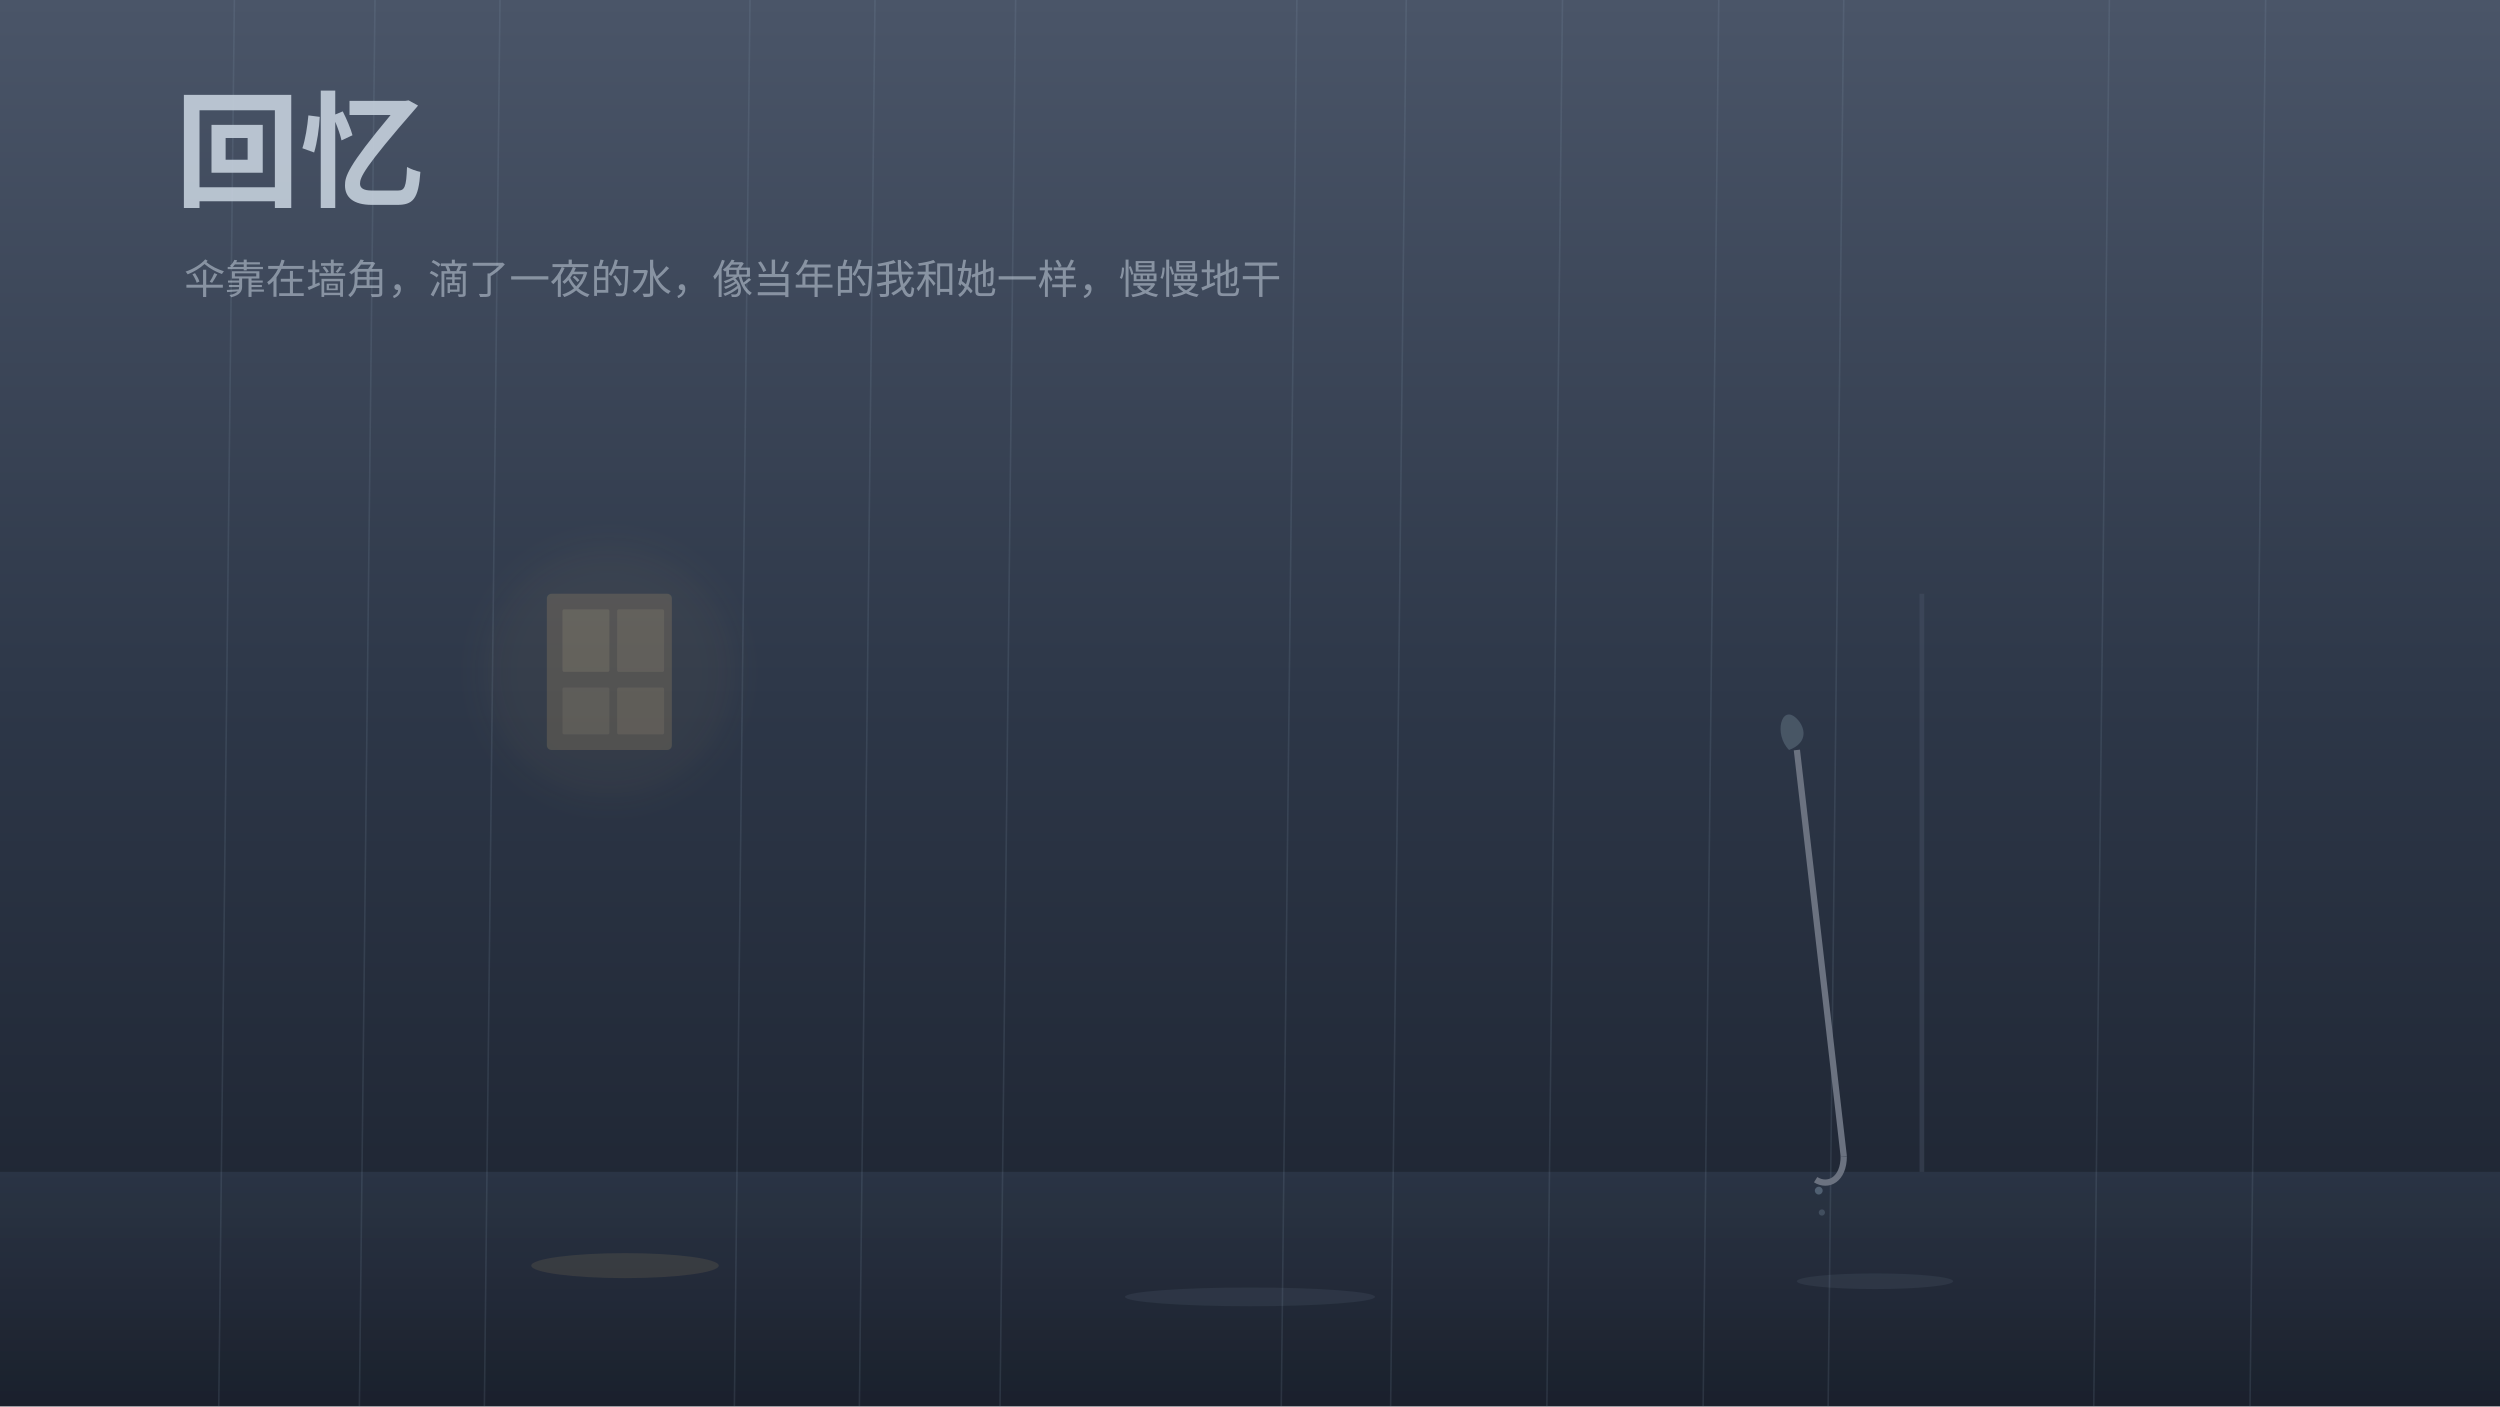
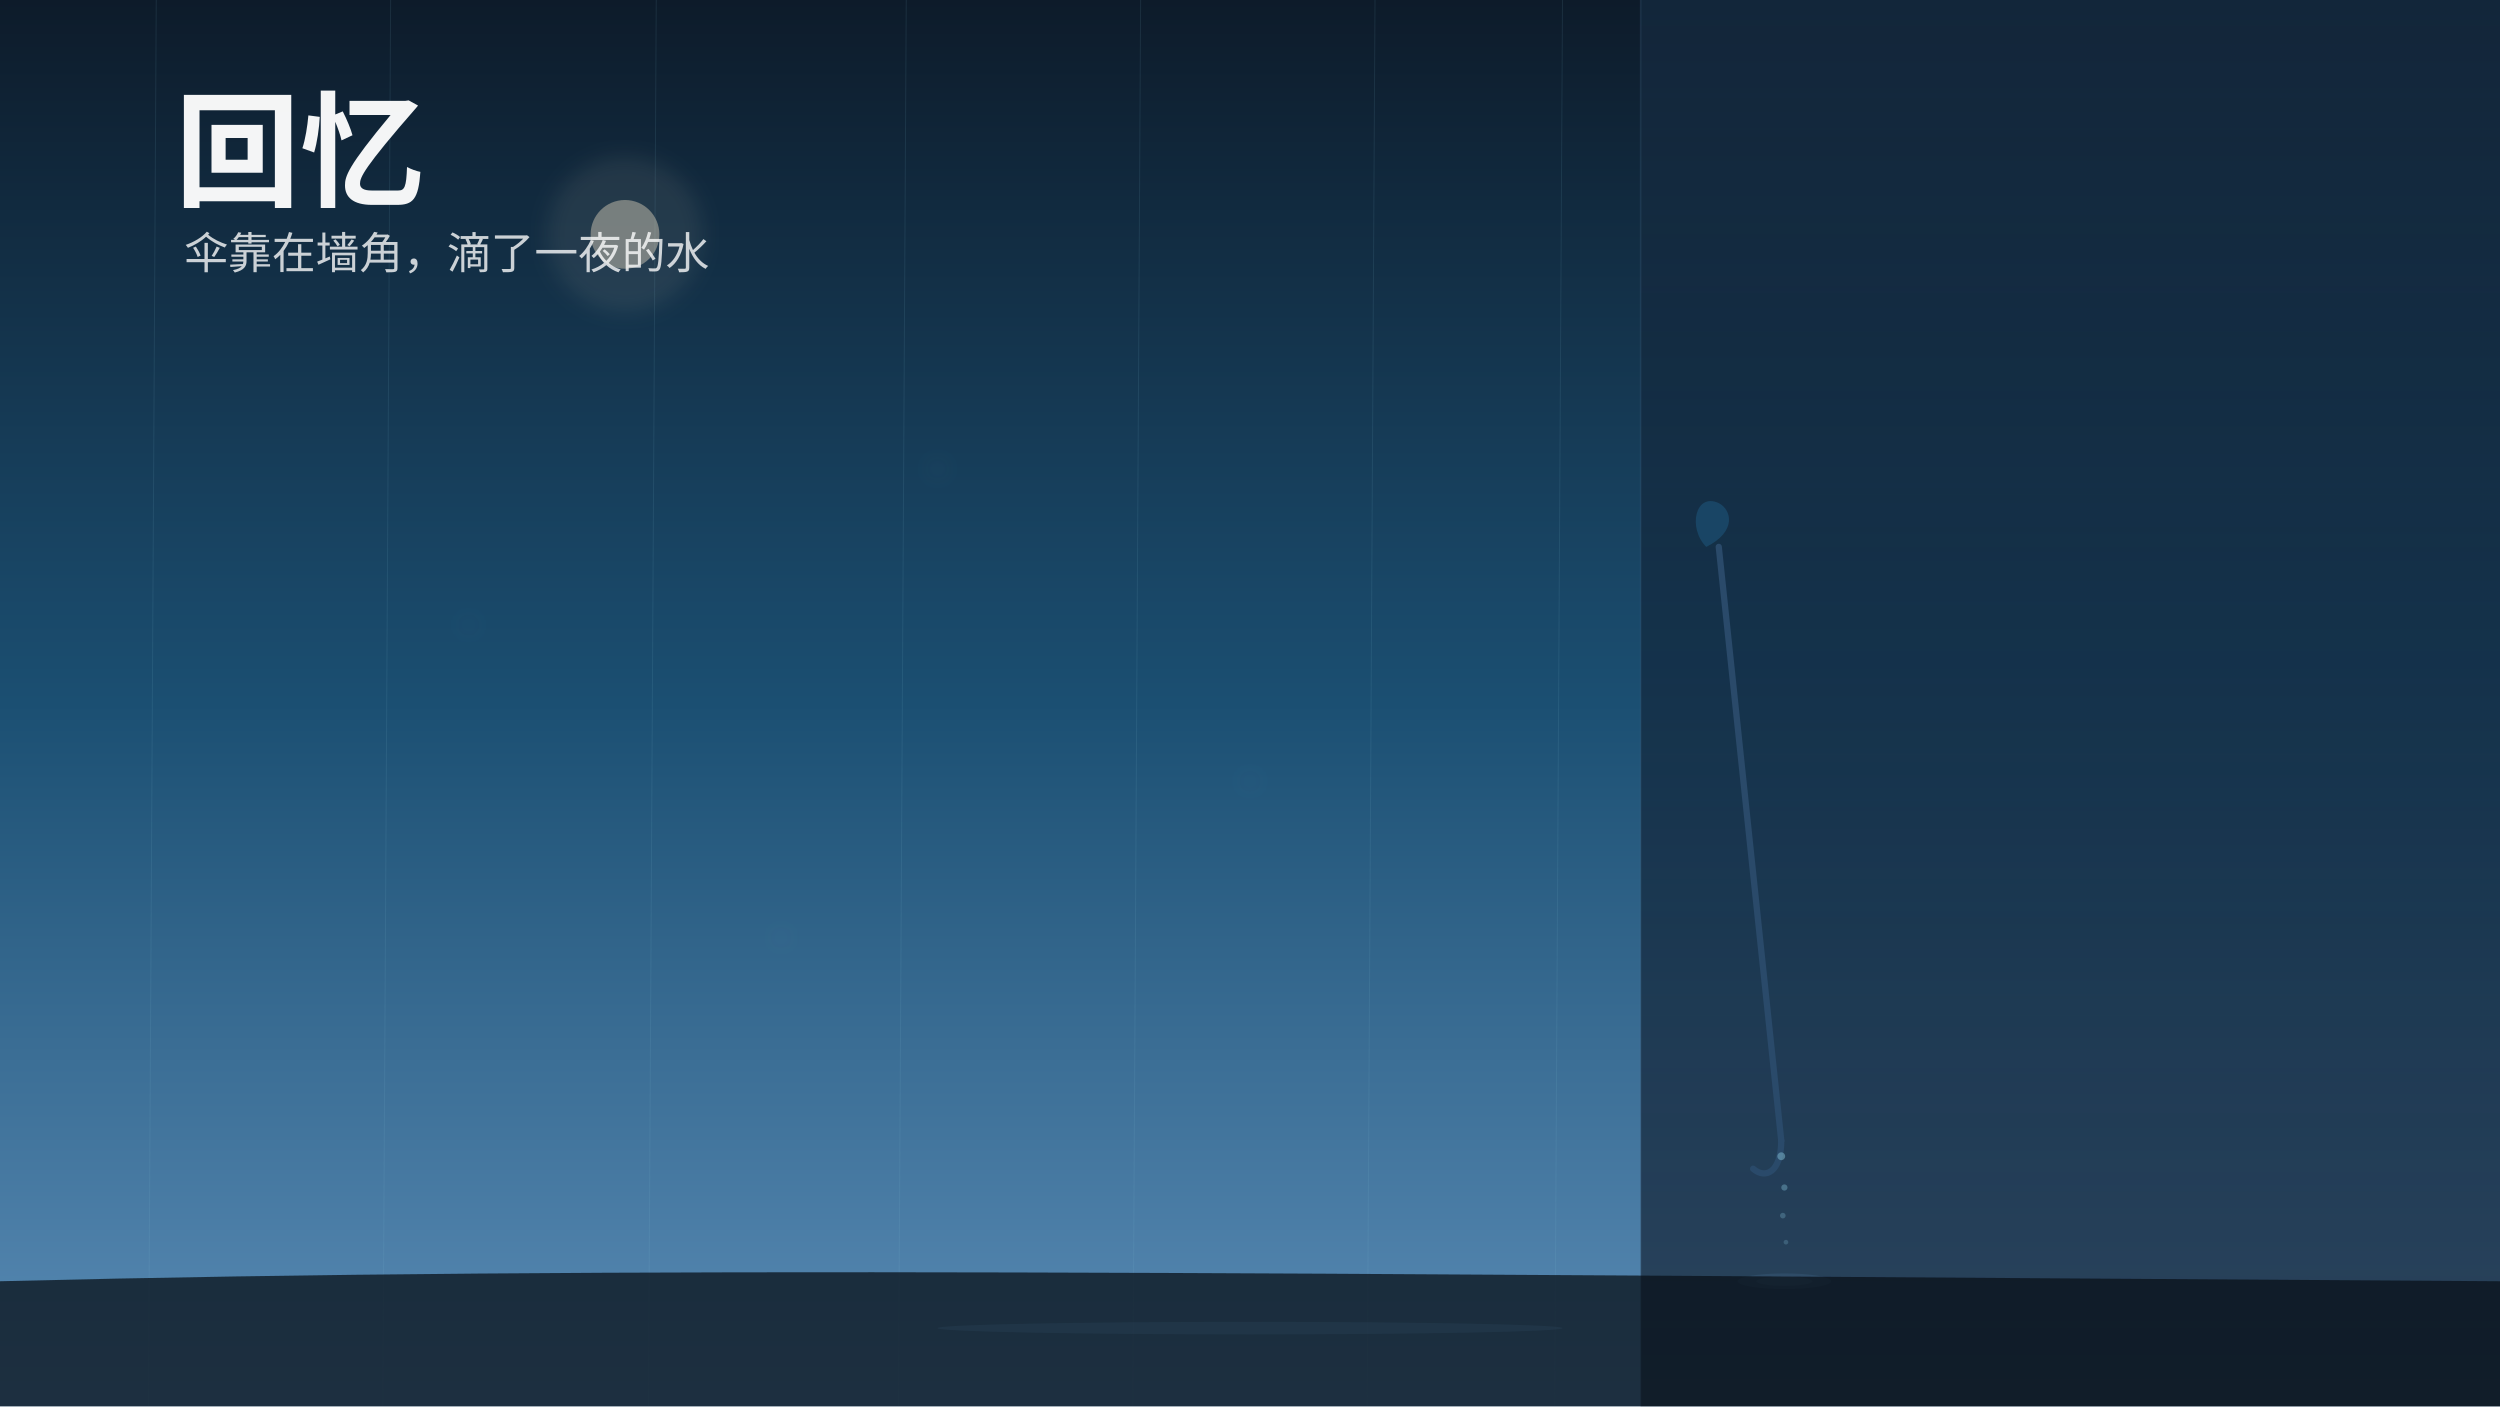
<svg xmlns="http://www.w3.org/2000/svg" width="1600" height="900" viewBox="0 0 1600 900" fill="none">
  <defs>
-     <linearGradient id="rainSky" x1="800" y1="0" x2="800" y2="900" gradientUnits="userSpaceOnUse">
-       <stop stop-color="#4A5568" />
-       <stop offset="0.5" stop-color="#2D3748" />
-       <stop offset="1" stop-color="#1A202C" />
+     <linearGradient id="sky" x1="800" y1="0" x2="800" y2="900" gradientUnits="userSpaceOnUse">
+       <stop stop-color="#0D1B2A" />
+       <stop offset="0.5" stop-color="#1B4F72" />
+       <stop offset="1" stop-color="#5B8DB8" />
    </linearGradient>
-     <linearGradient id="ground" x1="800" y1="750" x2="800" y2="900" gradientUnits="userSpaceOnUse">
-       <stop stop-color="#2D3748" />
-       <stop offset="1" stop-color="#1A202C" />
+     <linearGradient id="wall" x1="1100" y1="0" x2="1100" y2="900" gradientUnits="userSpaceOnUse">
+       <stop stop-color="#162D44" />
+       <stop offset="1" stop-color="#0A1220" />
    </linearGradient>
-     <filter id="softGlow">
-       <feGaussianBlur stdDeviation="10" />
+     <filter id="glow">
+       <feGaussianBlur stdDeviation="6" />
    </filter>
  </defs>
-   <rect width="1600" height="900" fill="url(#rainSky)" />
-   <rect x="0" y="750" width="1600" height="150" fill="url(#ground)" opacity="0.8" />
-   <g stroke="#8BA4B8" stroke-width="1" opacity="0.15">
-     <line x1="150" y1="0" x2="140" y2="900" />
-     <line x1="320" y1="0" x2="310" y2="900" />
-     <line x1="480" y1="0" x2="470" y2="900" />
-     <line x1="650" y1="0" x2="640" y2="900" />
-     <line x1="830" y1="0" x2="820" y2="900" />
-     <line x1="1000" y1="0" x2="990" y2="900" />
-     <line x1="1180" y1="0" x2="1170" y2="900" />
-     <line x1="1350" y1="0" x2="1340" y2="900" />
-     <line x1="240" y1="0" x2="230" y2="900" />
-     <line x1="560" y1="0" x2="550" y2="900" />
-     <line x1="900" y1="0" x2="890" y2="900" />
-     <line x1="1100" y1="0" x2="1090" y2="900" />
-     <line x1="1450" y1="0" x2="1440" y2="900" />
+   <rect width="1600" height="900" fill="url(#sky)" />
+   <rect x="1050" y="0" width="550" height="900" fill="url(#wall)" opacity="0.6" />
+   <line x1="1050" y1="0" x2="1050" y2="900" stroke="#5B8DB8" stroke-width="1" opacity="0.15" />
+   <g stroke="#7FBCD2" stroke-width="0.6" opacity="0.12">
+     <line x1="100" y1="0" x2="95" y2="900" />
+     <line x1="250" y1="0" x2="245" y2="900" />
+     <line x1="420" y1="0" x2="415" y2="900" />
+     <line x1="580" y1="0" x2="575" y2="900" />
+     <line x1="730" y1="0" x2="725" y2="900" />
+     <line x1="880" y1="0" x2="875" y2="900" />
+     <line x1="1000" y1="0" x2="995" y2="900" />
  </g>
-   <g transform="translate(1150, 480)">
-     <line x1="80" y1="-100" x2="80" y2="270" stroke="#4A5568" stroke-width="3" opacity="0.4" />
-     <line x1="0" y1="0" x2="30" y2="260" stroke="#6B7280" stroke-width="4" />
-     <path d="M30 260C30 275 20 280 12 275" stroke="#6B7280" stroke-width="4" fill="none" />
-     <path d="M-5 0C-15 -10 -10 -30 0 -20C5 -15 8 -5 -5 0Z" fill="#5A6A7A" opacity="0.6" />
-     <circle cx="14" cy="282" r="2.5" fill="#8BA4B8" opacity="0.4" />
-     <circle cx="16" cy="296" r="2" fill="#8BA4B8" opacity="0.25" />
+   <g transform="translate(1100, 350)">
+     <line x1="0" y1="0" x2="40" y2="380" stroke="#2A4A6A" stroke-width="4" stroke-linecap="round" />
+     <path d="M40 380C40 400 30 405 22 398" stroke="#2A4A6A" stroke-width="4" fill="none" stroke-linecap="round" />
+     <path d="M-8 0C-20 -12 -15 -35 0 -28C8 -24 12 -10 -8 0Z" fill="#1B4F72" opacity="0.7" />
  </g>
-   <g opacity="0.3">
-     <rect x="350" y="380" width="80" height="100" rx="3" fill="#F5C87A" opacity="0.5" />
-     <rect x="360" y="390" width="30" height="40" rx="1" fill="#F5D89A" opacity="0.6" />
-     <rect x="395" y="390" width="30" height="40" rx="1" fill="#F5D89A" opacity="0.5" />
-     <rect x="360" y="440" width="30" height="30" rx="1" fill="#F5D89A" opacity="0.4" />
-     <rect x="395" y="440" width="30" height="30" rx="1" fill="#F5D89A" opacity="0.45" />
+   <circle cx="1140" cy="740" r="2.5" fill="#7FBCD2" opacity="0.5" />
+   <circle cx="1142" cy="760" r="2" fill="#7FBCD2" opacity="0.4" />
+   <circle cx="1141" cy="778" r="1.8" fill="#7FBCD2" opacity="0.3" />
+   <circle cx="1143" cy="795" r="1.5" fill="#7FBCD2" opacity="0.25" />
+   <ellipse cx="1142" cy="820" rx="30" ry="5" fill="#5B8DB8" opacity="0.15" />
+   <ellipse cx="1142" cy="820" rx="18" ry="3" fill="#7FBCD2" opacity="0.1" />
+   <circle cx="400" cy="150" r="50" fill="#F5E6CA" opacity="0.08" filter="url(#glow)" />
+   <circle cx="400" cy="150" r="22" fill="#F5E6CA" opacity="0.4" />
+   <g fill="#7FBCD2" opacity="0.2" filter="url(#glow)">
+     <circle cx="300" cy="400" r="2" />
+     <circle cx="600" cy="300" r="2.5" />
+     <circle cx="500" cy="600" r="2" />
+     <circle cx="800" cy="500" r="2" />
  </g>
-   <circle cx="390" cy="430" r="80" fill="#F5C87A" opacity="0.04" filter="url(#softGlow)" />
-   <g opacity="0.1">
-     <ellipse cx="400" cy="810" rx="60" ry="8" fill="#F5C87A" />
-     <ellipse cx="800" cy="830" rx="80" ry="6" fill="#8BA4B8" />
-     <ellipse cx="1200" cy="820" rx="50" ry="5" fill="#8BA4B8" />
-   </g>
-   <text x="112" y="126" fill="#C4D0DC" fill-opacity="0.90" font-family="'Noto Serif SC', 'Source Han Serif', Georgia, serif" font-size="80" font-weight="700">回忆</text>
-   <text x="118" y="188" fill="#C4D0DC" fill-opacity="0.55" font-family="'Noto Serif SC', 'Source Han Serif', Georgia, serif" font-size="26">伞靠在墙角，滴了一夜的水，像当年的我和她一样，慢慢地干</text>
+   <path d="M0 820C400 810 800 815 1600 820V900H0Z" fill="#081018" opacity="0.75" />
+   <ellipse cx="800" cy="850" rx="200" ry="4" fill="#5B8DB8" opacity="0.08" />
+   <text x="112" y="126" fill="#FFFFFF" fill-opacity="0.95" font-family="'Noto Serif SC', 'Source Han Serif', Georgia, serif" font-size="80" font-weight="700">回忆</text>
+   <text x="118" y="172" fill="#FFFFFF" fill-opacity="0.78" font-family="'Noto Serif SC', 'Source Han Serif', Georgia, serif" font-size="28">伞靠在墙角，滴了一夜的水</text>
</svg>
